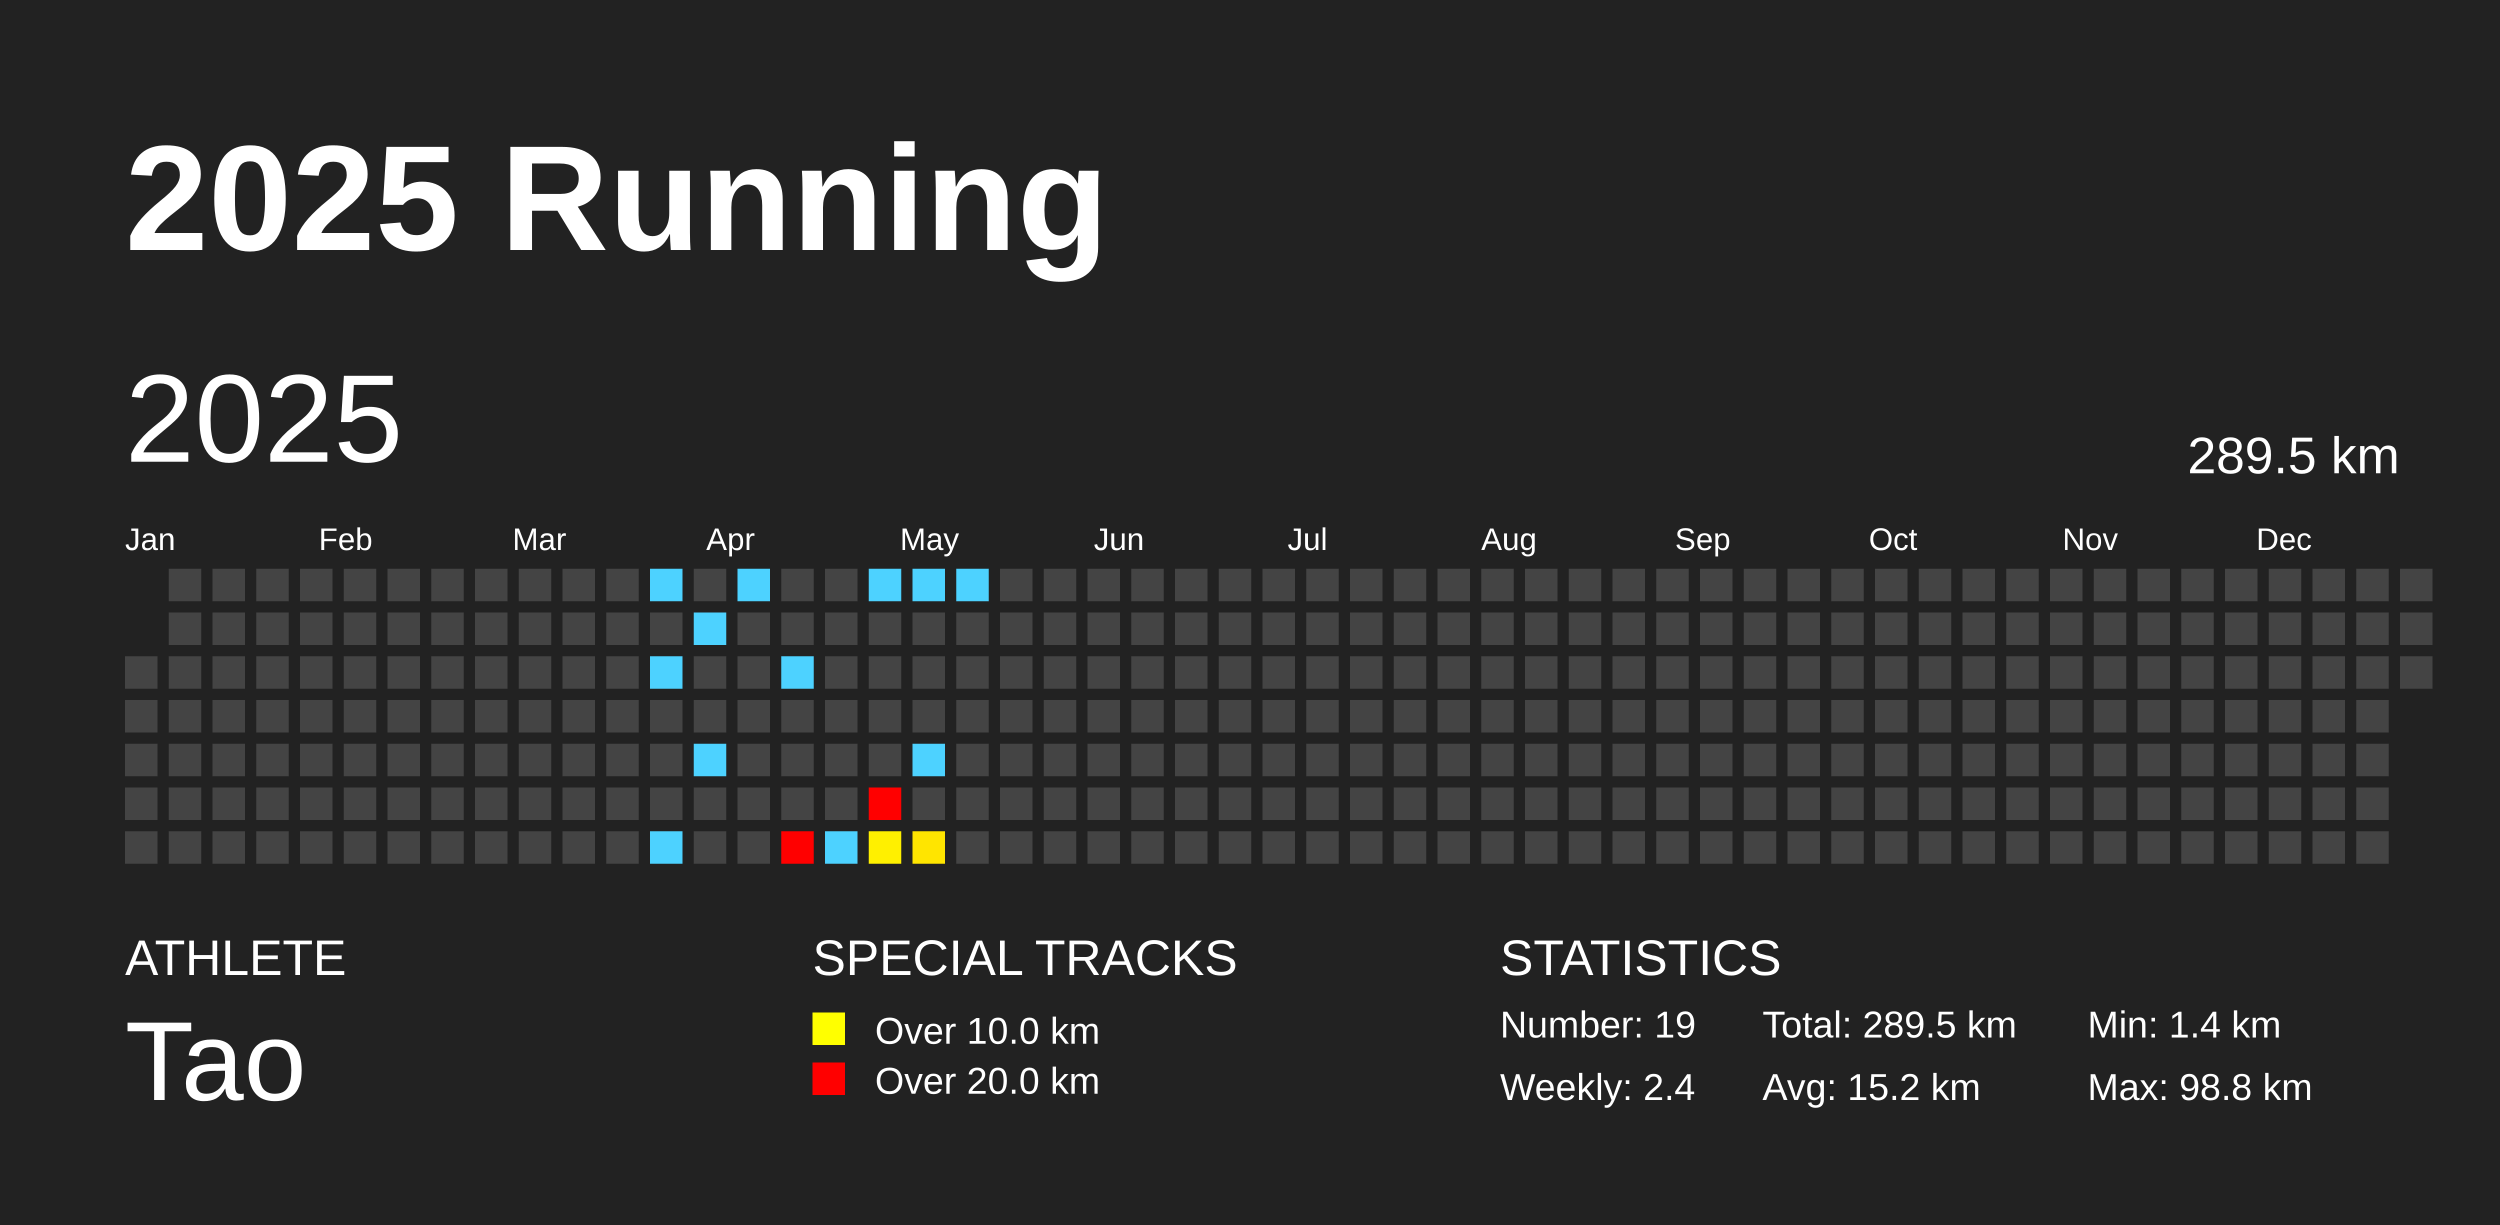
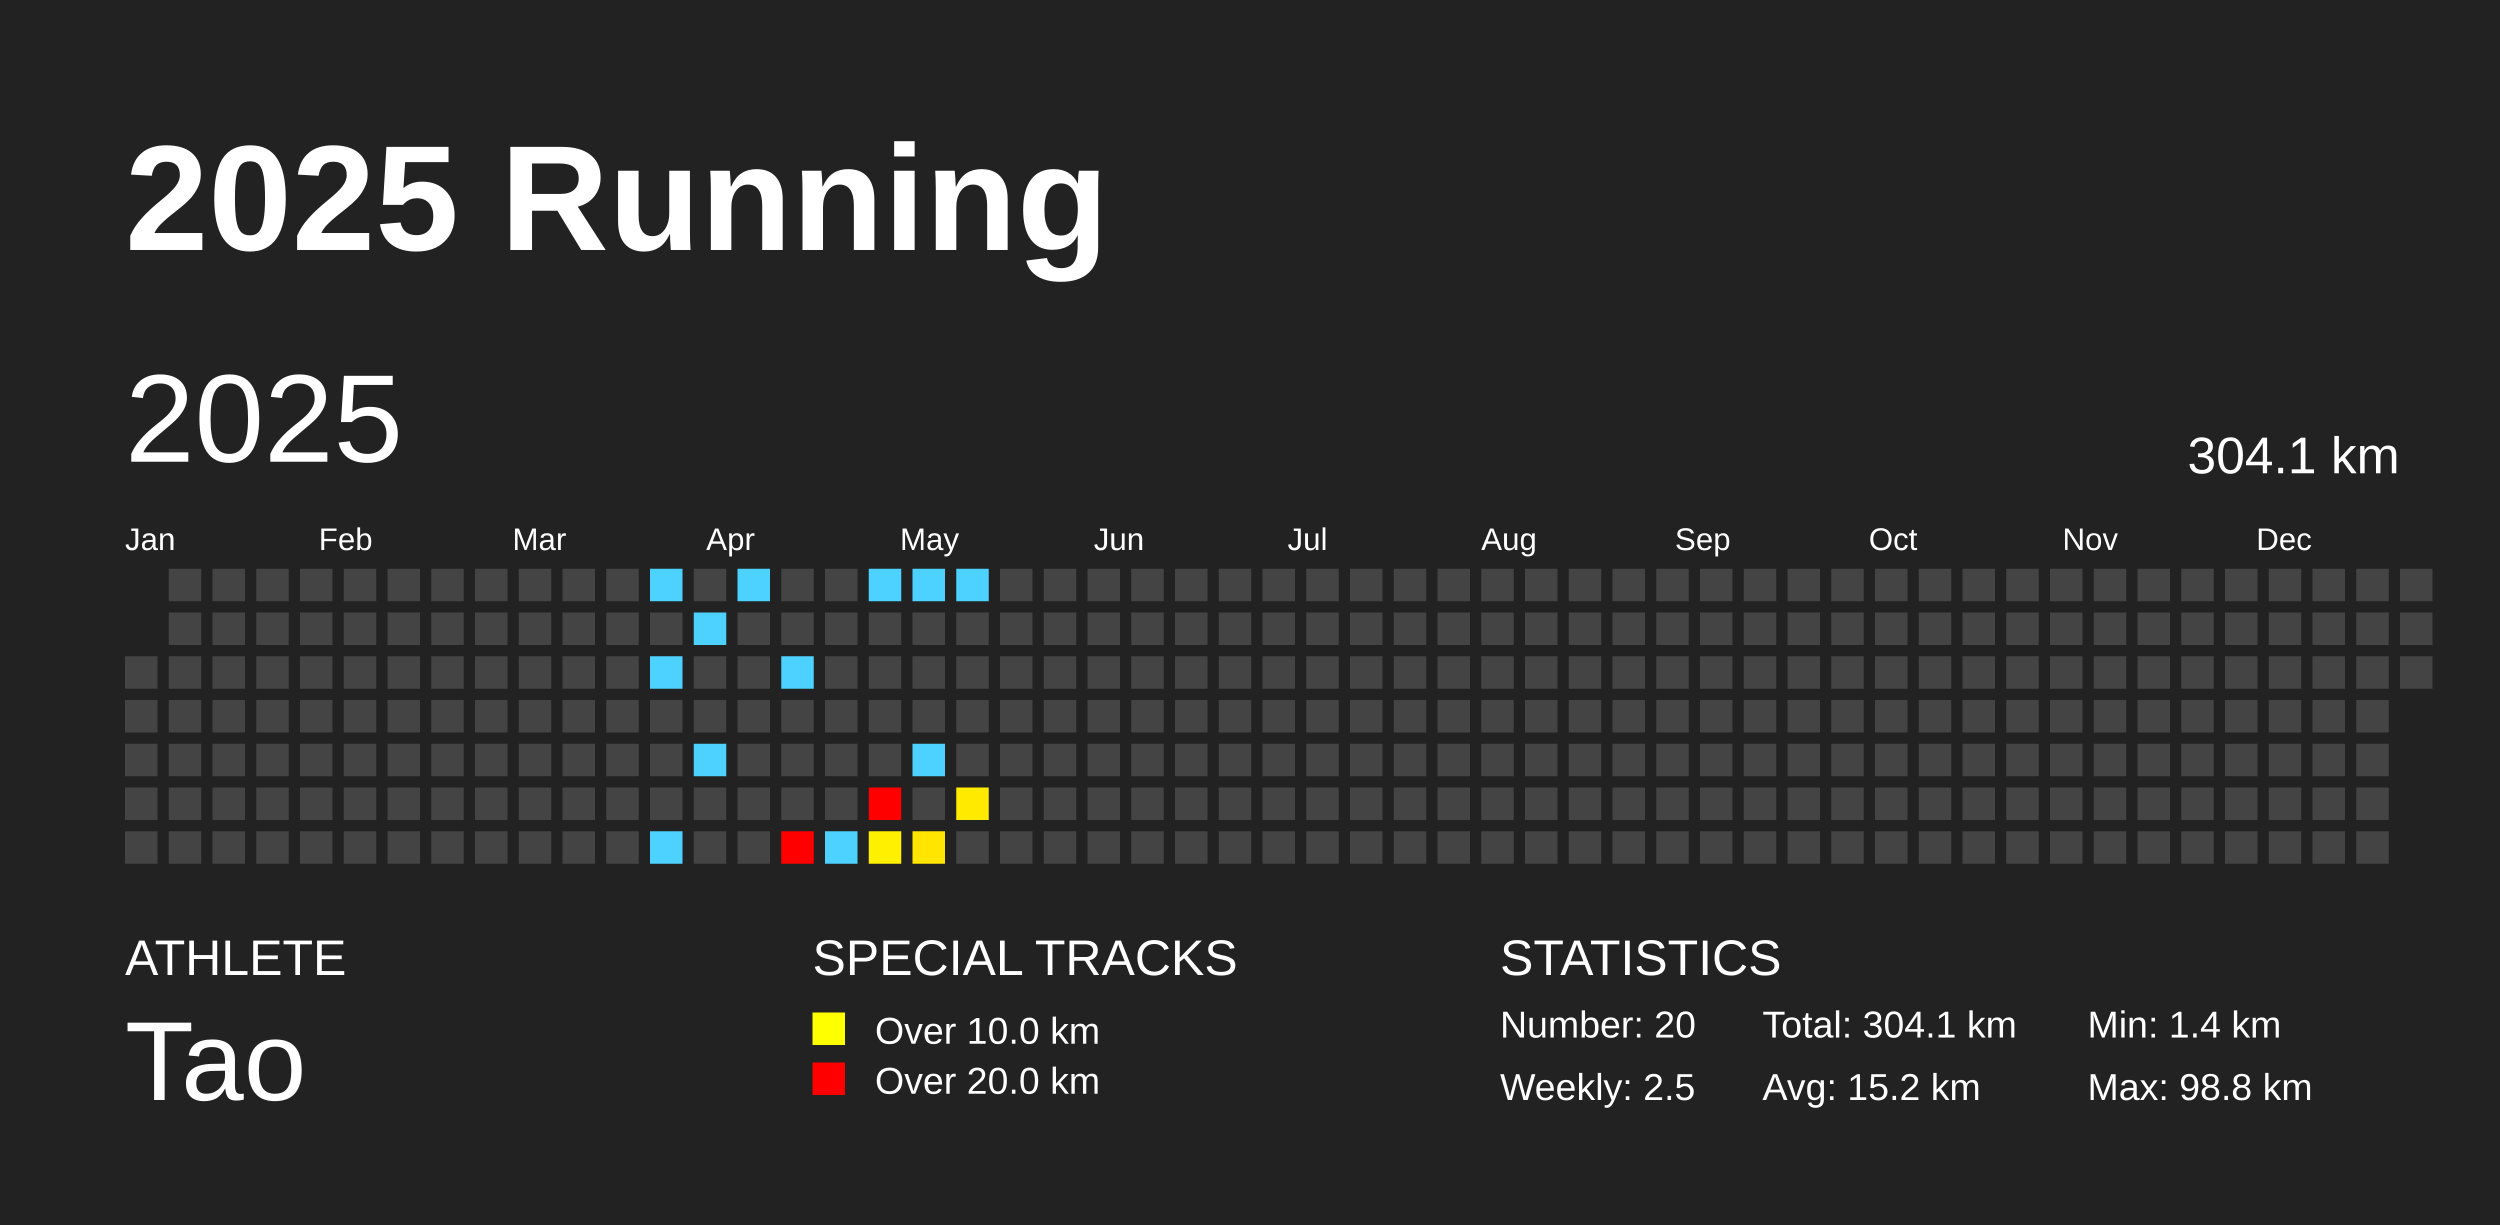
<svg xmlns="http://www.w3.org/2000/svg" baseProfile="full" height="98mm" version="1.1" viewBox="0,0,200,98" width="200mm">
  <defs />
  <rect fill="#222222" height="98" width="200" x="0" y="0" />
  <text fill="#FFFFFF" style="font-size:12px; font-family:Arial; font-weight:bold;" x="10" y="20">2025 Running</text>
  <text fill="#FFFFFF" style="font-size:4px; font-family:Arial" x="10" y="78">ATHLETE</text>
  <text fill="#FFFFFF" style="font-size:9px; font-family:Arial" x="10" y="88">Tao</text>
  <text fill="#FFFFFF" style="font-size:4px; font-family:Arial" x="65" y="78">SPECIAL TRACKS</text>
  <rect fill="yellow" height="2.6" width="2.6" x="65" y="81" />
  <text fill="#FFFFFF" style="font-size:3px; font-family:Arial" x="70" y="83.5">Over 10.0 km</text>
  <rect fill="red" height="2.6" width="2.6" x="65" y="85" />
  <text fill="#FFFFFF" style="font-size:3px; font-family:Arial" x="70" y="87.5">Over 20.0 km</text>
  <text fill="#FFFFFF" style="font-size:4px; font-family:Arial" x="120" y="78">STATISTICS</text>
-   <text fill="#FFFFFF" style="font-size:3px; font-family:Arial" x="120" y="83">Number: 19</text>
-   <text fill="#FFFFFF" style="font-size:3px; font-family:Arial" x="120" y="88">Weekly: 2.4</text>
-   <text fill="#FFFFFF" style="font-size:3px; font-family:Arial" x="141" y="83">Total: 289.5 km</text>
+   <text fill="#FFFFFF" style="font-size:3px; font-family:Arial" x="120" y="83">Number: 20</text>
+   <text fill="#FFFFFF" style="font-size:3px; font-family:Arial" x="120" y="88">Weekly: 2.5</text>
+   <text fill="#FFFFFF" style="font-size:3px; font-family:Arial" x="141" y="83">Total: 304.1 km</text>
  <text fill="#FFFFFF" style="font-size:3px; font-family:Arial" x="141" y="88">Avg: 15.2 km</text>
  <text fill="#FFFFFF" style="font-size:3px; font-family:Arial" x="167" y="83">Min: 1.4 km</text>
  <text fill="#FFFFFF" style="font-size:3px; font-family:Arial" x="167" y="88">Max: 98.8 km</text>
  <text dominant-baseline="hanging" fill="#FFFFFF" style="font-size:10.0px; font-family:Arial;" x="10" y="30">2025</text>
-   <text dominant-baseline="hanging" fill="#FFFFFF" style="font-size:4.125px; font-family:Arial;" x="175" y="35">289.5 km</text>
+   <text dominant-baseline="hanging" fill="#FFFFFF" style="font-size:4.125px; font-family:Arial;" x="175" y="35">304.1 km</text>
  <text fill="#FFFFFF" style="font-size:2.5px; font-family:Arial" x="10.0" y="44">Jan</text>
  <text fill="#FFFFFF" style="font-size:2.5px; font-family:Arial" x="25.5" y="44">Feb</text>
  <text fill="#FFFFFF" style="font-size:2.5px; font-family:Arial" x="41.0" y="44">Mar</text>
  <text fill="#FFFFFF" style="font-size:2.5px; font-family:Arial" x="56.5" y="44">Apr</text>
  <text fill="#FFFFFF" style="font-size:2.5px; font-family:Arial" x="72.0" y="44">May</text>
  <text fill="#FFFFFF" style="font-size:2.5px; font-family:Arial" x="87.5" y="44">Jun</text>
  <text fill="#FFFFFF" style="font-size:2.5px; font-family:Arial" x="103.0" y="44">Jul</text>
  <text fill="#FFFFFF" style="font-size:2.5px; font-family:Arial" x="118.5" y="44">Aug</text>
  <text fill="#FFFFFF" style="font-size:2.5px; font-family:Arial" x="134.0" y="44">Sep</text>
  <text fill="#FFFFFF" style="font-size:2.5px; font-family:Arial" x="149.5" y="44">Oct</text>
  <text fill="#FFFFFF" style="font-size:2.5px; font-family:Arial" x="165.0" y="44">Nov</text>
  <text fill="#FFFFFF" style="font-size:2.5px; font-family:Arial" x="180.5" y="44">Dec</text>
  <rect fill="#444444" height="2.6" width="2.6" x="10.0" y="52.5" />
  <rect fill="#444444" height="2.6" width="2.6" x="10.0" y="56.0" />
  <rect fill="#444444" height="2.6" width="2.6" x="10.0" y="59.5" />
  <rect fill="#444444" height="2.6" width="2.6" x="10.0" y="63.0" />
  <rect fill="#444444" height="2.6" width="2.6" x="10.0" y="66.5" />
  <rect fill="#444444" height="2.6" width="2.6" x="13.5" y="45.5" />
  <rect fill="#444444" height="2.6" width="2.6" x="13.5" y="49.0" />
  <rect fill="#444444" height="2.6" width="2.6" x="13.5" y="52.5" />
  <rect fill="#444444" height="2.6" width="2.6" x="13.5" y="56.0" />
  <rect fill="#444444" height="2.6" width="2.6" x="13.5" y="59.5" />
  <rect fill="#444444" height="2.6" width="2.6" x="13.5" y="63.0" />
  <rect fill="#444444" height="2.6" width="2.6" x="13.5" y="66.5" />
  <rect fill="#444444" height="2.6" width="2.6" x="17.0" y="45.5" />
  <rect fill="#444444" height="2.6" width="2.6" x="17.0" y="49.0" />
  <rect fill="#444444" height="2.6" width="2.6" x="17.0" y="52.5" />
  <rect fill="#444444" height="2.6" width="2.6" x="17.0" y="56.0" />
  <rect fill="#444444" height="2.6" width="2.6" x="17.0" y="59.5" />
  <rect fill="#444444" height="2.6" width="2.6" x="17.0" y="63.0" />
  <rect fill="#444444" height="2.6" width="2.6" x="17.0" y="66.5" />
  <rect fill="#444444" height="2.6" width="2.6" x="20.5" y="45.5" />
  <rect fill="#444444" height="2.6" width="2.6" x="20.5" y="49.0" />
  <rect fill="#444444" height="2.6" width="2.6" x="20.5" y="52.5" />
  <rect fill="#444444" height="2.6" width="2.6" x="20.5" y="56.0" />
  <rect fill="#444444" height="2.6" width="2.6" x="20.5" y="59.5" />
  <rect fill="#444444" height="2.6" width="2.6" x="20.5" y="63.0" />
  <rect fill="#444444" height="2.6" width="2.6" x="20.5" y="66.5" />
  <rect fill="#444444" height="2.6" width="2.6" x="24.0" y="45.5" />
  <rect fill="#444444" height="2.6" width="2.6" x="24.0" y="49.0" />
  <rect fill="#444444" height="2.6" width="2.6" x="24.0" y="52.5" />
  <rect fill="#444444" height="2.6" width="2.6" x="24.0" y="56.0" />
  <rect fill="#444444" height="2.6" width="2.6" x="24.0" y="59.5" />
  <rect fill="#444444" height="2.6" width="2.6" x="24.0" y="63.0" />
  <rect fill="#444444" height="2.6" width="2.6" x="24.0" y="66.5" />
  <rect fill="#444444" height="2.6" width="2.6" x="27.5" y="45.5" />
  <rect fill="#444444" height="2.6" width="2.6" x="27.5" y="49.0" />
  <rect fill="#444444" height="2.6" width="2.6" x="27.5" y="52.5" />
  <rect fill="#444444" height="2.6" width="2.6" x="27.5" y="56.0" />
  <rect fill="#444444" height="2.6" width="2.6" x="27.5" y="59.5" />
  <rect fill="#444444" height="2.6" width="2.6" x="27.5" y="63.0" />
  <rect fill="#444444" height="2.6" width="2.6" x="27.5" y="66.5" />
  <rect fill="#444444" height="2.6" width="2.6" x="31.0" y="45.5" />
  <rect fill="#444444" height="2.6" width="2.6" x="31.0" y="49.0" />
  <rect fill="#444444" height="2.6" width="2.6" x="31.0" y="52.5" />
  <rect fill="#444444" height="2.6" width="2.6" x="31.0" y="56.0" />
  <rect fill="#444444" height="2.6" width="2.6" x="31.0" y="59.5" />
  <rect fill="#444444" height="2.6" width="2.6" x="31.0" y="63.0" />
  <rect fill="#444444" height="2.6" width="2.6" x="31.0" y="66.5" />
  <rect fill="#444444" height="2.6" width="2.6" x="34.5" y="45.5" />
  <rect fill="#444444" height="2.6" width="2.6" x="34.5" y="49.0" />
  <rect fill="#444444" height="2.6" width="2.6" x="34.5" y="52.5" />
  <rect fill="#444444" height="2.6" width="2.6" x="34.5" y="56.0" />
  <rect fill="#444444" height="2.6" width="2.6" x="34.5" y="59.5" />
  <rect fill="#444444" height="2.6" width="2.6" x="34.5" y="63.0" />
  <rect fill="#444444" height="2.6" width="2.6" x="34.5" y="66.5" />
  <rect fill="#444444" height="2.6" width="2.6" x="38.0" y="45.5" />
  <rect fill="#444444" height="2.6" width="2.6" x="38.0" y="49.0" />
  <rect fill="#444444" height="2.6" width="2.6" x="38.0" y="52.5" />
  <rect fill="#444444" height="2.6" width="2.6" x="38.0" y="56.0" />
  <rect fill="#444444" height="2.6" width="2.6" x="38.0" y="59.5" />
  <rect fill="#444444" height="2.6" width="2.6" x="38.0" y="63.0" />
  <rect fill="#444444" height="2.6" width="2.6" x="38.0" y="66.5" />
  <rect fill="#444444" height="2.6" width="2.6" x="41.5" y="45.5" />
  <rect fill="#444444" height="2.6" width="2.6" x="41.5" y="49.0" />
  <rect fill="#444444" height="2.6" width="2.6" x="41.5" y="52.5" />
  <rect fill="#444444" height="2.6" width="2.6" x="41.5" y="56.0" />
  <rect fill="#444444" height="2.6" width="2.6" x="41.5" y="59.5" />
  <rect fill="#444444" height="2.6" width="2.6" x="41.5" y="63.0" />
  <rect fill="#444444" height="2.6" width="2.6" x="41.5" y="66.5" />
  <rect fill="#444444" height="2.6" width="2.6" x="45.0" y="45.5" />
  <rect fill="#444444" height="2.6" width="2.6" x="45.0" y="49.0" />
  <rect fill="#444444" height="2.6" width="2.6" x="45.0" y="52.5" />
  <rect fill="#444444" height="2.6" width="2.6" x="45.0" y="56.0" />
  <rect fill="#444444" height="2.6" width="2.6" x="45.0" y="59.5" />
  <rect fill="#444444" height="2.6" width="2.6" x="45.0" y="63.0" />
  <rect fill="#444444" height="2.6" width="2.6" x="45.0" y="66.5" />
  <rect fill="#444444" height="2.6" width="2.6" x="48.5" y="45.5" />
  <rect fill="#444444" height="2.6" width="2.6" x="48.5" y="49.0" />
  <rect fill="#444444" height="2.6" width="2.6" x="48.5" y="52.5" />
  <rect fill="#444444" height="2.6" width="2.6" x="48.5" y="56.0" />
  <rect fill="#444444" height="2.6" width="2.6" x="48.5" y="59.5" />
  <rect fill="#444444" height="2.6" width="2.6" x="48.5" y="63.0" />
  <rect fill="#444444" height="2.6" width="2.6" x="48.5" y="66.5" />
  <rect fill="#4dd2ff" height="2.6" width="2.6" x="52.0" y="45.5" />
  <rect fill="#444444" height="2.6" width="2.6" x="52.0" y="49.0" />
  <rect fill="#4dd2ff" height="2.6" width="2.6" x="52.0" y="52.5" />
  <rect fill="#444444" height="2.6" width="2.6" x="52.0" y="56.0" />
  <rect fill="#444444" height="2.6" width="2.6" x="52.0" y="59.5" />
  <rect fill="#444444" height="2.6" width="2.6" x="52.0" y="63.0" />
  <rect fill="#4dd2ff" height="2.6" width="2.6" x="52.0" y="66.5" />
  <rect fill="#444444" height="2.6" width="2.6" x="55.5" y="45.5" />
  <rect fill="#4dd2ff" height="2.6" width="2.6" x="55.5" y="49.0" />
  <rect fill="#444444" height="2.6" width="2.6" x="55.5" y="52.5" />
  <rect fill="#444444" height="2.6" width="2.6" x="55.5" y="56.0" />
  <rect fill="#4dd2ff" height="2.6" width="2.6" x="55.5" y="59.5" />
  <rect fill="#444444" height="2.6" width="2.6" x="55.5" y="63.0" />
  <rect fill="#444444" height="2.6" width="2.6" x="55.5" y="66.5" />
  <rect fill="#4dd2ff" height="2.6" width="2.6" x="59.0" y="45.5" />
  <rect fill="#444444" height="2.6" width="2.6" x="59.0" y="49.0" />
  <rect fill="#444444" height="2.6" width="2.6" x="59.0" y="52.5" />
  <rect fill="#444444" height="2.6" width="2.6" x="59.0" y="56.0" />
  <rect fill="#444444" height="2.6" width="2.6" x="59.0" y="59.5" />
  <rect fill="#444444" height="2.6" width="2.6" x="59.0" y="63.0" />
  <rect fill="#444444" height="2.6" width="2.6" x="59.0" y="66.5" />
  <rect fill="#444444" height="2.6" width="2.6" x="62.5" y="45.5" />
  <rect fill="#444444" height="2.6" width="2.6" x="62.5" y="49.0" />
  <rect fill="#4dd2ff" height="2.6" width="2.6" x="62.5" y="52.5" />
  <rect fill="#444444" height="2.6" width="2.6" x="62.5" y="56.0" />
  <rect fill="#444444" height="2.6" width="2.6" x="62.5" y="59.5" />
  <rect fill="#444444" height="2.6" width="2.6" x="62.5" y="63.0" />
  <rect fill="red" height="2.6" width="2.6" x="62.5" y="66.5" />
  <rect fill="#444444" height="2.6" width="2.6" x="66.0" y="45.5" />
  <rect fill="#444444" height="2.6" width="2.6" x="66.0" y="49.0" />
  <rect fill="#444444" height="2.6" width="2.6" x="66.0" y="52.5" />
  <rect fill="#444444" height="2.6" width="2.6" x="66.0" y="56.0" />
  <rect fill="#444444" height="2.6" width="2.6" x="66.0" y="59.5" />
  <rect fill="#444444" height="2.6" width="2.6" x="66.0" y="63.0" />
  <rect fill="#4dd2ff" height="2.6" width="2.6" x="66.0" y="66.5" />
  <rect fill="#4dd2ff" height="2.6" width="2.6" x="69.5" y="45.5" />
  <rect fill="#444444" height="2.6" width="2.6" x="69.5" y="49.0" />
  <rect fill="#444444" height="2.6" width="2.6" x="69.5" y="52.5" />
  <rect fill="#444444" height="2.6" width="2.6" x="69.5" y="56.0" />
  <rect fill="#444444" height="2.6" width="2.6" x="69.5" y="59.5" />
  <rect fill="red" height="2.6" width="2.6" x="69.5" y="63.0" />
  <rect fill="#fff000" height="2.6" width="2.6" x="69.5" y="66.5" />
  <rect fill="#4dd2ff" height="2.6" width="2.6" x="73.0" y="45.5" />
  <rect fill="#444444" height="2.6" width="2.6" x="73.0" y="49.0" />
  <rect fill="#444444" height="2.6" width="2.6" x="73.0" y="52.5" />
  <rect fill="#444444" height="2.6" width="2.6" x="73.0" y="56.0" />
  <rect fill="#4dd2ff" height="2.6" width="2.6" x="73.0" y="59.5" />
  <rect fill="#444444" height="2.6" width="2.6" x="73.0" y="63.0" />
  <rect fill="#ffe500" height="2.6" width="2.6" x="73.0" y="66.5" />
  <rect fill="#4dd2ff" height="2.6" width="2.6" x="76.5" y="45.5" />
  <rect fill="#444444" height="2.6" width="2.6" x="76.5" y="49.0" />
  <rect fill="#444444" height="2.6" width="2.6" x="76.5" y="52.5" />
  <rect fill="#444444" height="2.6" width="2.6" x="76.5" y="56.0" />
  <rect fill="#444444" height="2.6" width="2.6" x="76.5" y="59.5" />
-   <rect fill="#444444" height="2.6" width="2.6" x="76.5" y="63.0" />
+   <rect fill="#ffea00" height="2.6" width="2.6" x="76.5" y="63.0" />
  <rect fill="#444444" height="2.6" width="2.6" x="76.5" y="66.5" />
  <rect fill="#444444" height="2.6" width="2.6" x="80.0" y="45.5" />
  <rect fill="#444444" height="2.6" width="2.6" x="80.0" y="49.0" />
  <rect fill="#444444" height="2.6" width="2.6" x="80.0" y="52.5" />
  <rect fill="#444444" height="2.6" width="2.6" x="80.0" y="56.0" />
  <rect fill="#444444" height="2.6" width="2.6" x="80.0" y="59.5" />
  <rect fill="#444444" height="2.6" width="2.6" x="80.0" y="63.0" />
  <rect fill="#444444" height="2.6" width="2.6" x="80.0" y="66.5" />
  <rect fill="#444444" height="2.6" width="2.6" x="83.5" y="45.5" />
  <rect fill="#444444" height="2.6" width="2.6" x="83.5" y="49.0" />
  <rect fill="#444444" height="2.6" width="2.6" x="83.5" y="52.5" />
  <rect fill="#444444" height="2.6" width="2.6" x="83.5" y="56.0" />
  <rect fill="#444444" height="2.6" width="2.6" x="83.5" y="59.5" />
  <rect fill="#444444" height="2.6" width="2.6" x="83.5" y="63.0" />
  <rect fill="#444444" height="2.6" width="2.6" x="83.5" y="66.5" />
  <rect fill="#444444" height="2.6" width="2.6" x="87.0" y="45.5" />
  <rect fill="#444444" height="2.6" width="2.6" x="87.0" y="49.0" />
  <rect fill="#444444" height="2.6" width="2.6" x="87.0" y="52.5" />
  <rect fill="#444444" height="2.6" width="2.6" x="87.0" y="56.0" />
  <rect fill="#444444" height="2.6" width="2.6" x="87.0" y="59.5" />
  <rect fill="#444444" height="2.6" width="2.6" x="87.0" y="63.0" />
  <rect fill="#444444" height="2.6" width="2.6" x="87.0" y="66.5" />
  <rect fill="#444444" height="2.6" width="2.6" x="90.5" y="45.5" />
  <rect fill="#444444" height="2.6" width="2.6" x="90.5" y="49.0" />
  <rect fill="#444444" height="2.6" width="2.6" x="90.5" y="52.5" />
  <rect fill="#444444" height="2.6" width="2.6" x="90.5" y="56.0" />
  <rect fill="#444444" height="2.6" width="2.6" x="90.5" y="59.5" />
  <rect fill="#444444" height="2.6" width="2.6" x="90.5" y="63.0" />
  <rect fill="#444444" height="2.6" width="2.6" x="90.5" y="66.5" />
  <rect fill="#444444" height="2.6" width="2.6" x="94.0" y="45.5" />
  <rect fill="#444444" height="2.6" width="2.6" x="94.0" y="49.0" />
  <rect fill="#444444" height="2.6" width="2.6" x="94.0" y="52.5" />
  <rect fill="#444444" height="2.6" width="2.6" x="94.0" y="56.0" />
  <rect fill="#444444" height="2.6" width="2.6" x="94.0" y="59.5" />
  <rect fill="#444444" height="2.6" width="2.6" x="94.0" y="63.0" />
  <rect fill="#444444" height="2.6" width="2.6" x="94.0" y="66.5" />
  <rect fill="#444444" height="2.6" width="2.6" x="97.5" y="45.5" />
  <rect fill="#444444" height="2.6" width="2.6" x="97.5" y="49.0" />
  <rect fill="#444444" height="2.6" width="2.6" x="97.5" y="52.5" />
  <rect fill="#444444" height="2.6" width="2.6" x="97.5" y="56.0" />
  <rect fill="#444444" height="2.6" width="2.6" x="97.5" y="59.5" />
  <rect fill="#444444" height="2.6" width="2.6" x="97.5" y="63.0" />
  <rect fill="#444444" height="2.6" width="2.6" x="97.5" y="66.5" />
  <rect fill="#444444" height="2.6" width="2.6" x="101.0" y="45.5" />
  <rect fill="#444444" height="2.6" width="2.6" x="101.0" y="49.0" />
  <rect fill="#444444" height="2.6" width="2.6" x="101.0" y="52.5" />
  <rect fill="#444444" height="2.6" width="2.6" x="101.0" y="56.0" />
  <rect fill="#444444" height="2.6" width="2.6" x="101.0" y="59.5" />
  <rect fill="#444444" height="2.6" width="2.6" x="101.0" y="63.0" />
  <rect fill="#444444" height="2.6" width="2.6" x="101.0" y="66.5" />
  <rect fill="#444444" height="2.6" width="2.6" x="104.5" y="45.5" />
  <rect fill="#444444" height="2.6" width="2.6" x="104.5" y="49.0" />
  <rect fill="#444444" height="2.6" width="2.6" x="104.5" y="52.5" />
  <rect fill="#444444" height="2.6" width="2.6" x="104.5" y="56.0" />
  <rect fill="#444444" height="2.6" width="2.6" x="104.5" y="59.5" />
  <rect fill="#444444" height="2.6" width="2.6" x="104.5" y="63.0" />
  <rect fill="#444444" height="2.6" width="2.6" x="104.5" y="66.5" />
  <rect fill="#444444" height="2.6" width="2.6" x="108.0" y="45.5" />
  <rect fill="#444444" height="2.6" width="2.6" x="108.0" y="49.0" />
  <rect fill="#444444" height="2.6" width="2.6" x="108.0" y="52.5" />
  <rect fill="#444444" height="2.6" width="2.6" x="108.0" y="56.0" />
  <rect fill="#444444" height="2.6" width="2.6" x="108.0" y="59.5" />
  <rect fill="#444444" height="2.6" width="2.6" x="108.0" y="63.0" />
  <rect fill="#444444" height="2.6" width="2.6" x="108.0" y="66.5" />
  <rect fill="#444444" height="2.6" width="2.6" x="111.5" y="45.5" />
  <rect fill="#444444" height="2.6" width="2.6" x="111.5" y="49.0" />
  <rect fill="#444444" height="2.6" width="2.6" x="111.5" y="52.5" />
  <rect fill="#444444" height="2.6" width="2.6" x="111.5" y="56.0" />
  <rect fill="#444444" height="2.6" width="2.6" x="111.5" y="59.5" />
  <rect fill="#444444" height="2.6" width="2.6" x="111.5" y="63.0" />
  <rect fill="#444444" height="2.6" width="2.6" x="111.5" y="66.5" />
  <rect fill="#444444" height="2.6" width="2.6" x="115.0" y="45.5" />
  <rect fill="#444444" height="2.6" width="2.6" x="115.0" y="49.0" />
  <rect fill="#444444" height="2.6" width="2.6" x="115.0" y="52.5" />
  <rect fill="#444444" height="2.6" width="2.6" x="115.0" y="56.0" />
  <rect fill="#444444" height="2.6" width="2.6" x="115.0" y="59.5" />
  <rect fill="#444444" height="2.6" width="2.6" x="115.0" y="63.0" />
  <rect fill="#444444" height="2.6" width="2.6" x="115.0" y="66.5" />
  <rect fill="#444444" height="2.6" width="2.6" x="118.5" y="45.5" />
  <rect fill="#444444" height="2.6" width="2.6" x="118.5" y="49.0" />
  <rect fill="#444444" height="2.6" width="2.6" x="118.5" y="52.5" />
  <rect fill="#444444" height="2.6" width="2.6" x="118.5" y="56.0" />
  <rect fill="#444444" height="2.6" width="2.6" x="118.5" y="59.5" />
  <rect fill="#444444" height="2.6" width="2.6" x="118.5" y="63.0" />
  <rect fill="#444444" height="2.6" width="2.6" x="118.5" y="66.5" />
  <rect fill="#444444" height="2.6" width="2.6" x="122.0" y="45.5" />
  <rect fill="#444444" height="2.6" width="2.6" x="122.0" y="49.0" />
  <rect fill="#444444" height="2.6" width="2.6" x="122.0" y="52.5" />
  <rect fill="#444444" height="2.6" width="2.6" x="122.0" y="56.0" />
  <rect fill="#444444" height="2.6" width="2.6" x="122.0" y="59.5" />
  <rect fill="#444444" height="2.6" width="2.6" x="122.0" y="63.0" />
  <rect fill="#444444" height="2.6" width="2.6" x="122.0" y="66.5" />
  <rect fill="#444444" height="2.6" width="2.6" x="125.5" y="45.5" />
  <rect fill="#444444" height="2.6" width="2.6" x="125.5" y="49.0" />
  <rect fill="#444444" height="2.6" width="2.6" x="125.5" y="52.5" />
  <rect fill="#444444" height="2.6" width="2.6" x="125.5" y="56.0" />
  <rect fill="#444444" height="2.6" width="2.6" x="125.5" y="59.5" />
  <rect fill="#444444" height="2.6" width="2.6" x="125.5" y="63.0" />
  <rect fill="#444444" height="2.6" width="2.6" x="125.5" y="66.5" />
  <rect fill="#444444" height="2.6" width="2.6" x="129.0" y="45.5" />
  <rect fill="#444444" height="2.6" width="2.6" x="129.0" y="49.0" />
  <rect fill="#444444" height="2.6" width="2.6" x="129.0" y="52.5" />
  <rect fill="#444444" height="2.6" width="2.6" x="129.0" y="56.0" />
  <rect fill="#444444" height="2.6" width="2.6" x="129.0" y="59.5" />
  <rect fill="#444444" height="2.6" width="2.6" x="129.0" y="63.0" />
  <rect fill="#444444" height="2.6" width="2.6" x="129.0" y="66.5" />
  <rect fill="#444444" height="2.6" width="2.6" x="132.5" y="45.5" />
  <rect fill="#444444" height="2.6" width="2.6" x="132.5" y="49.0" />
  <rect fill="#444444" height="2.6" width="2.6" x="132.5" y="52.5" />
  <rect fill="#444444" height="2.6" width="2.6" x="132.5" y="56.0" />
  <rect fill="#444444" height="2.6" width="2.6" x="132.5" y="59.5" />
  <rect fill="#444444" height="2.6" width="2.6" x="132.5" y="63.0" />
  <rect fill="#444444" height="2.6" width="2.6" x="132.5" y="66.5" />
  <rect fill="#444444" height="2.6" width="2.6" x="136.0" y="45.5" />
  <rect fill="#444444" height="2.6" width="2.6" x="136.0" y="49.0" />
  <rect fill="#444444" height="2.6" width="2.6" x="136.0" y="52.5" />
  <rect fill="#444444" height="2.6" width="2.6" x="136.0" y="56.0" />
  <rect fill="#444444" height="2.6" width="2.6" x="136.0" y="59.5" />
  <rect fill="#444444" height="2.6" width="2.6" x="136.0" y="63.0" />
  <rect fill="#444444" height="2.6" width="2.6" x="136.0" y="66.5" />
  <rect fill="#444444" height="2.6" width="2.6" x="139.5" y="45.5" />
  <rect fill="#444444" height="2.6" width="2.6" x="139.5" y="49.0" />
  <rect fill="#444444" height="2.6" width="2.6" x="139.5" y="52.5" />
  <rect fill="#444444" height="2.6" width="2.6" x="139.5" y="56.0" />
  <rect fill="#444444" height="2.6" width="2.6" x="139.5" y="59.5" />
  <rect fill="#444444" height="2.6" width="2.6" x="139.5" y="63.0" />
  <rect fill="#444444" height="2.6" width="2.6" x="139.5" y="66.5" />
  <rect fill="#444444" height="2.6" width="2.6" x="143.0" y="45.5" />
  <rect fill="#444444" height="2.6" width="2.6" x="143.0" y="49.0" />
  <rect fill="#444444" height="2.6" width="2.6" x="143.0" y="52.5" />
  <rect fill="#444444" height="2.6" width="2.6" x="143.0" y="56.0" />
  <rect fill="#444444" height="2.6" width="2.6" x="143.0" y="59.5" />
  <rect fill="#444444" height="2.6" width="2.6" x="143.0" y="63.0" />
  <rect fill="#444444" height="2.6" width="2.6" x="143.0" y="66.5" />
  <rect fill="#444444" height="2.6" width="2.6" x="146.5" y="45.5" />
  <rect fill="#444444" height="2.6" width="2.6" x="146.5" y="49.0" />
  <rect fill="#444444" height="2.6" width="2.6" x="146.5" y="52.5" />
  <rect fill="#444444" height="2.6" width="2.6" x="146.5" y="56.0" />
  <rect fill="#444444" height="2.6" width="2.6" x="146.5" y="59.5" />
  <rect fill="#444444" height="2.6" width="2.6" x="146.5" y="63.0" />
  <rect fill="#444444" height="2.6" width="2.6" x="146.5" y="66.5" />
  <rect fill="#444444" height="2.6" width="2.6" x="150.0" y="45.5" />
  <rect fill="#444444" height="2.6" width="2.6" x="150.0" y="49.0" />
  <rect fill="#444444" height="2.6" width="2.6" x="150.0" y="52.5" />
  <rect fill="#444444" height="2.6" width="2.6" x="150.0" y="56.0" />
  <rect fill="#444444" height="2.6" width="2.6" x="150.0" y="59.5" />
  <rect fill="#444444" height="2.6" width="2.6" x="150.0" y="63.0" />
  <rect fill="#444444" height="2.6" width="2.6" x="150.0" y="66.5" />
  <rect fill="#444444" height="2.6" width="2.6" x="153.5" y="45.5" />
  <rect fill="#444444" height="2.6" width="2.6" x="153.5" y="49.0" />
  <rect fill="#444444" height="2.6" width="2.6" x="153.5" y="52.5" />
  <rect fill="#444444" height="2.6" width="2.6" x="153.5" y="56.0" />
  <rect fill="#444444" height="2.6" width="2.6" x="153.5" y="59.5" />
  <rect fill="#444444" height="2.6" width="2.6" x="153.5" y="63.0" />
  <rect fill="#444444" height="2.6" width="2.6" x="153.5" y="66.5" />
  <rect fill="#444444" height="2.6" width="2.6" x="157.0" y="45.5" />
  <rect fill="#444444" height="2.6" width="2.6" x="157.0" y="49.0" />
  <rect fill="#444444" height="2.6" width="2.6" x="157.0" y="52.5" />
  <rect fill="#444444" height="2.6" width="2.6" x="157.0" y="56.0" />
  <rect fill="#444444" height="2.6" width="2.6" x="157.0" y="59.5" />
  <rect fill="#444444" height="2.6" width="2.6" x="157.0" y="63.0" />
  <rect fill="#444444" height="2.6" width="2.6" x="157.0" y="66.5" />
  <rect fill="#444444" height="2.6" width="2.6" x="160.5" y="45.5" />
  <rect fill="#444444" height="2.6" width="2.6" x="160.5" y="49.0" />
  <rect fill="#444444" height="2.6" width="2.6" x="160.5" y="52.5" />
  <rect fill="#444444" height="2.6" width="2.6" x="160.5" y="56.0" />
  <rect fill="#444444" height="2.6" width="2.6" x="160.5" y="59.5" />
  <rect fill="#444444" height="2.6" width="2.6" x="160.5" y="63.0" />
  <rect fill="#444444" height="2.6" width="2.6" x="160.5" y="66.5" />
  <rect fill="#444444" height="2.6" width="2.6" x="164.0" y="45.5" />
  <rect fill="#444444" height="2.6" width="2.6" x="164.0" y="49.0" />
  <rect fill="#444444" height="2.6" width="2.6" x="164.0" y="52.5" />
  <rect fill="#444444" height="2.6" width="2.6" x="164.0" y="56.0" />
  <rect fill="#444444" height="2.6" width="2.6" x="164.0" y="59.5" />
  <rect fill="#444444" height="2.6" width="2.6" x="164.0" y="63.0" />
  <rect fill="#444444" height="2.6" width="2.6" x="164.0" y="66.5" />
  <rect fill="#444444" height="2.6" width="2.6" x="167.5" y="45.5" />
  <rect fill="#444444" height="2.6" width="2.6" x="167.5" y="49.0" />
  <rect fill="#444444" height="2.6" width="2.6" x="167.5" y="52.5" />
  <rect fill="#444444" height="2.6" width="2.6" x="167.5" y="56.0" />
  <rect fill="#444444" height="2.6" width="2.6" x="167.5" y="59.5" />
  <rect fill="#444444" height="2.6" width="2.6" x="167.5" y="63.0" />
  <rect fill="#444444" height="2.6" width="2.6" x="167.5" y="66.5" />
  <rect fill="#444444" height="2.6" width="2.6" x="171.0" y="45.5" />
  <rect fill="#444444" height="2.6" width="2.6" x="171.0" y="49.0" />
  <rect fill="#444444" height="2.6" width="2.6" x="171.0" y="52.5" />
  <rect fill="#444444" height="2.6" width="2.6" x="171.0" y="56.0" />
  <rect fill="#444444" height="2.6" width="2.6" x="171.0" y="59.5" />
  <rect fill="#444444" height="2.6" width="2.6" x="171.0" y="63.0" />
  <rect fill="#444444" height="2.6" width="2.6" x="171.0" y="66.5" />
  <rect fill="#444444" height="2.6" width="2.6" x="174.5" y="45.5" />
  <rect fill="#444444" height="2.6" width="2.6" x="174.5" y="49.0" />
  <rect fill="#444444" height="2.6" width="2.6" x="174.5" y="52.5" />
  <rect fill="#444444" height="2.6" width="2.6" x="174.5" y="56.0" />
  <rect fill="#444444" height="2.6" width="2.6" x="174.5" y="59.5" />
  <rect fill="#444444" height="2.6" width="2.6" x="174.5" y="63.0" />
  <rect fill="#444444" height="2.6" width="2.6" x="174.5" y="66.5" />
  <rect fill="#444444" height="2.6" width="2.6" x="178.0" y="45.5" />
  <rect fill="#444444" height="2.6" width="2.6" x="178.0" y="49.0" />
  <rect fill="#444444" height="2.6" width="2.6" x="178.0" y="52.5" />
  <rect fill="#444444" height="2.6" width="2.6" x="178.0" y="56.0" />
  <rect fill="#444444" height="2.6" width="2.6" x="178.0" y="59.5" />
  <rect fill="#444444" height="2.6" width="2.6" x="178.0" y="63.0" />
  <rect fill="#444444" height="2.6" width="2.6" x="178.0" y="66.5" />
  <rect fill="#444444" height="2.6" width="2.6" x="181.5" y="45.5" />
  <rect fill="#444444" height="2.6" width="2.6" x="181.5" y="49.0" />
  <rect fill="#444444" height="2.6" width="2.6" x="181.5" y="52.5" />
  <rect fill="#444444" height="2.6" width="2.6" x="181.5" y="56.0" />
  <rect fill="#444444" height="2.6" width="2.6" x="181.5" y="59.5" />
  <rect fill="#444444" height="2.6" width="2.6" x="181.5" y="63.0" />
  <rect fill="#444444" height="2.6" width="2.6" x="181.5" y="66.5" />
  <rect fill="#444444" height="2.6" width="2.6" x="185.0" y="45.5" />
  <rect fill="#444444" height="2.6" width="2.6" x="185.0" y="49.0" />
  <rect fill="#444444" height="2.6" width="2.6" x="185.0" y="52.5" />
  <rect fill="#444444" height="2.6" width="2.6" x="185.0" y="56.0" />
  <rect fill="#444444" height="2.6" width="2.6" x="185.0" y="59.5" />
  <rect fill="#444444" height="2.6" width="2.6" x="185.0" y="63.0" />
  <rect fill="#444444" height="2.6" width="2.6" x="185.0" y="66.5" />
  <rect fill="#444444" height="2.6" width="2.6" x="188.5" y="45.5" />
  <rect fill="#444444" height="2.6" width="2.6" x="188.5" y="49.0" />
  <rect fill="#444444" height="2.6" width="2.6" x="188.5" y="52.5" />
  <rect fill="#444444" height="2.6" width="2.6" x="188.5" y="56.0" />
  <rect fill="#444444" height="2.6" width="2.6" x="188.5" y="59.5" />
  <rect fill="#444444" height="2.6" width="2.6" x="188.5" y="63.0" />
  <rect fill="#444444" height="2.6" width="2.6" x="188.5" y="66.5" />
  <rect fill="#444444" height="2.6" width="2.6" x="192.0" y="45.5" />
  <rect fill="#444444" height="2.6" width="2.6" x="192.0" y="49.0" />
  <rect fill="#444444" height="2.6" width="2.6" x="192.0" y="52.5" />
</svg>
